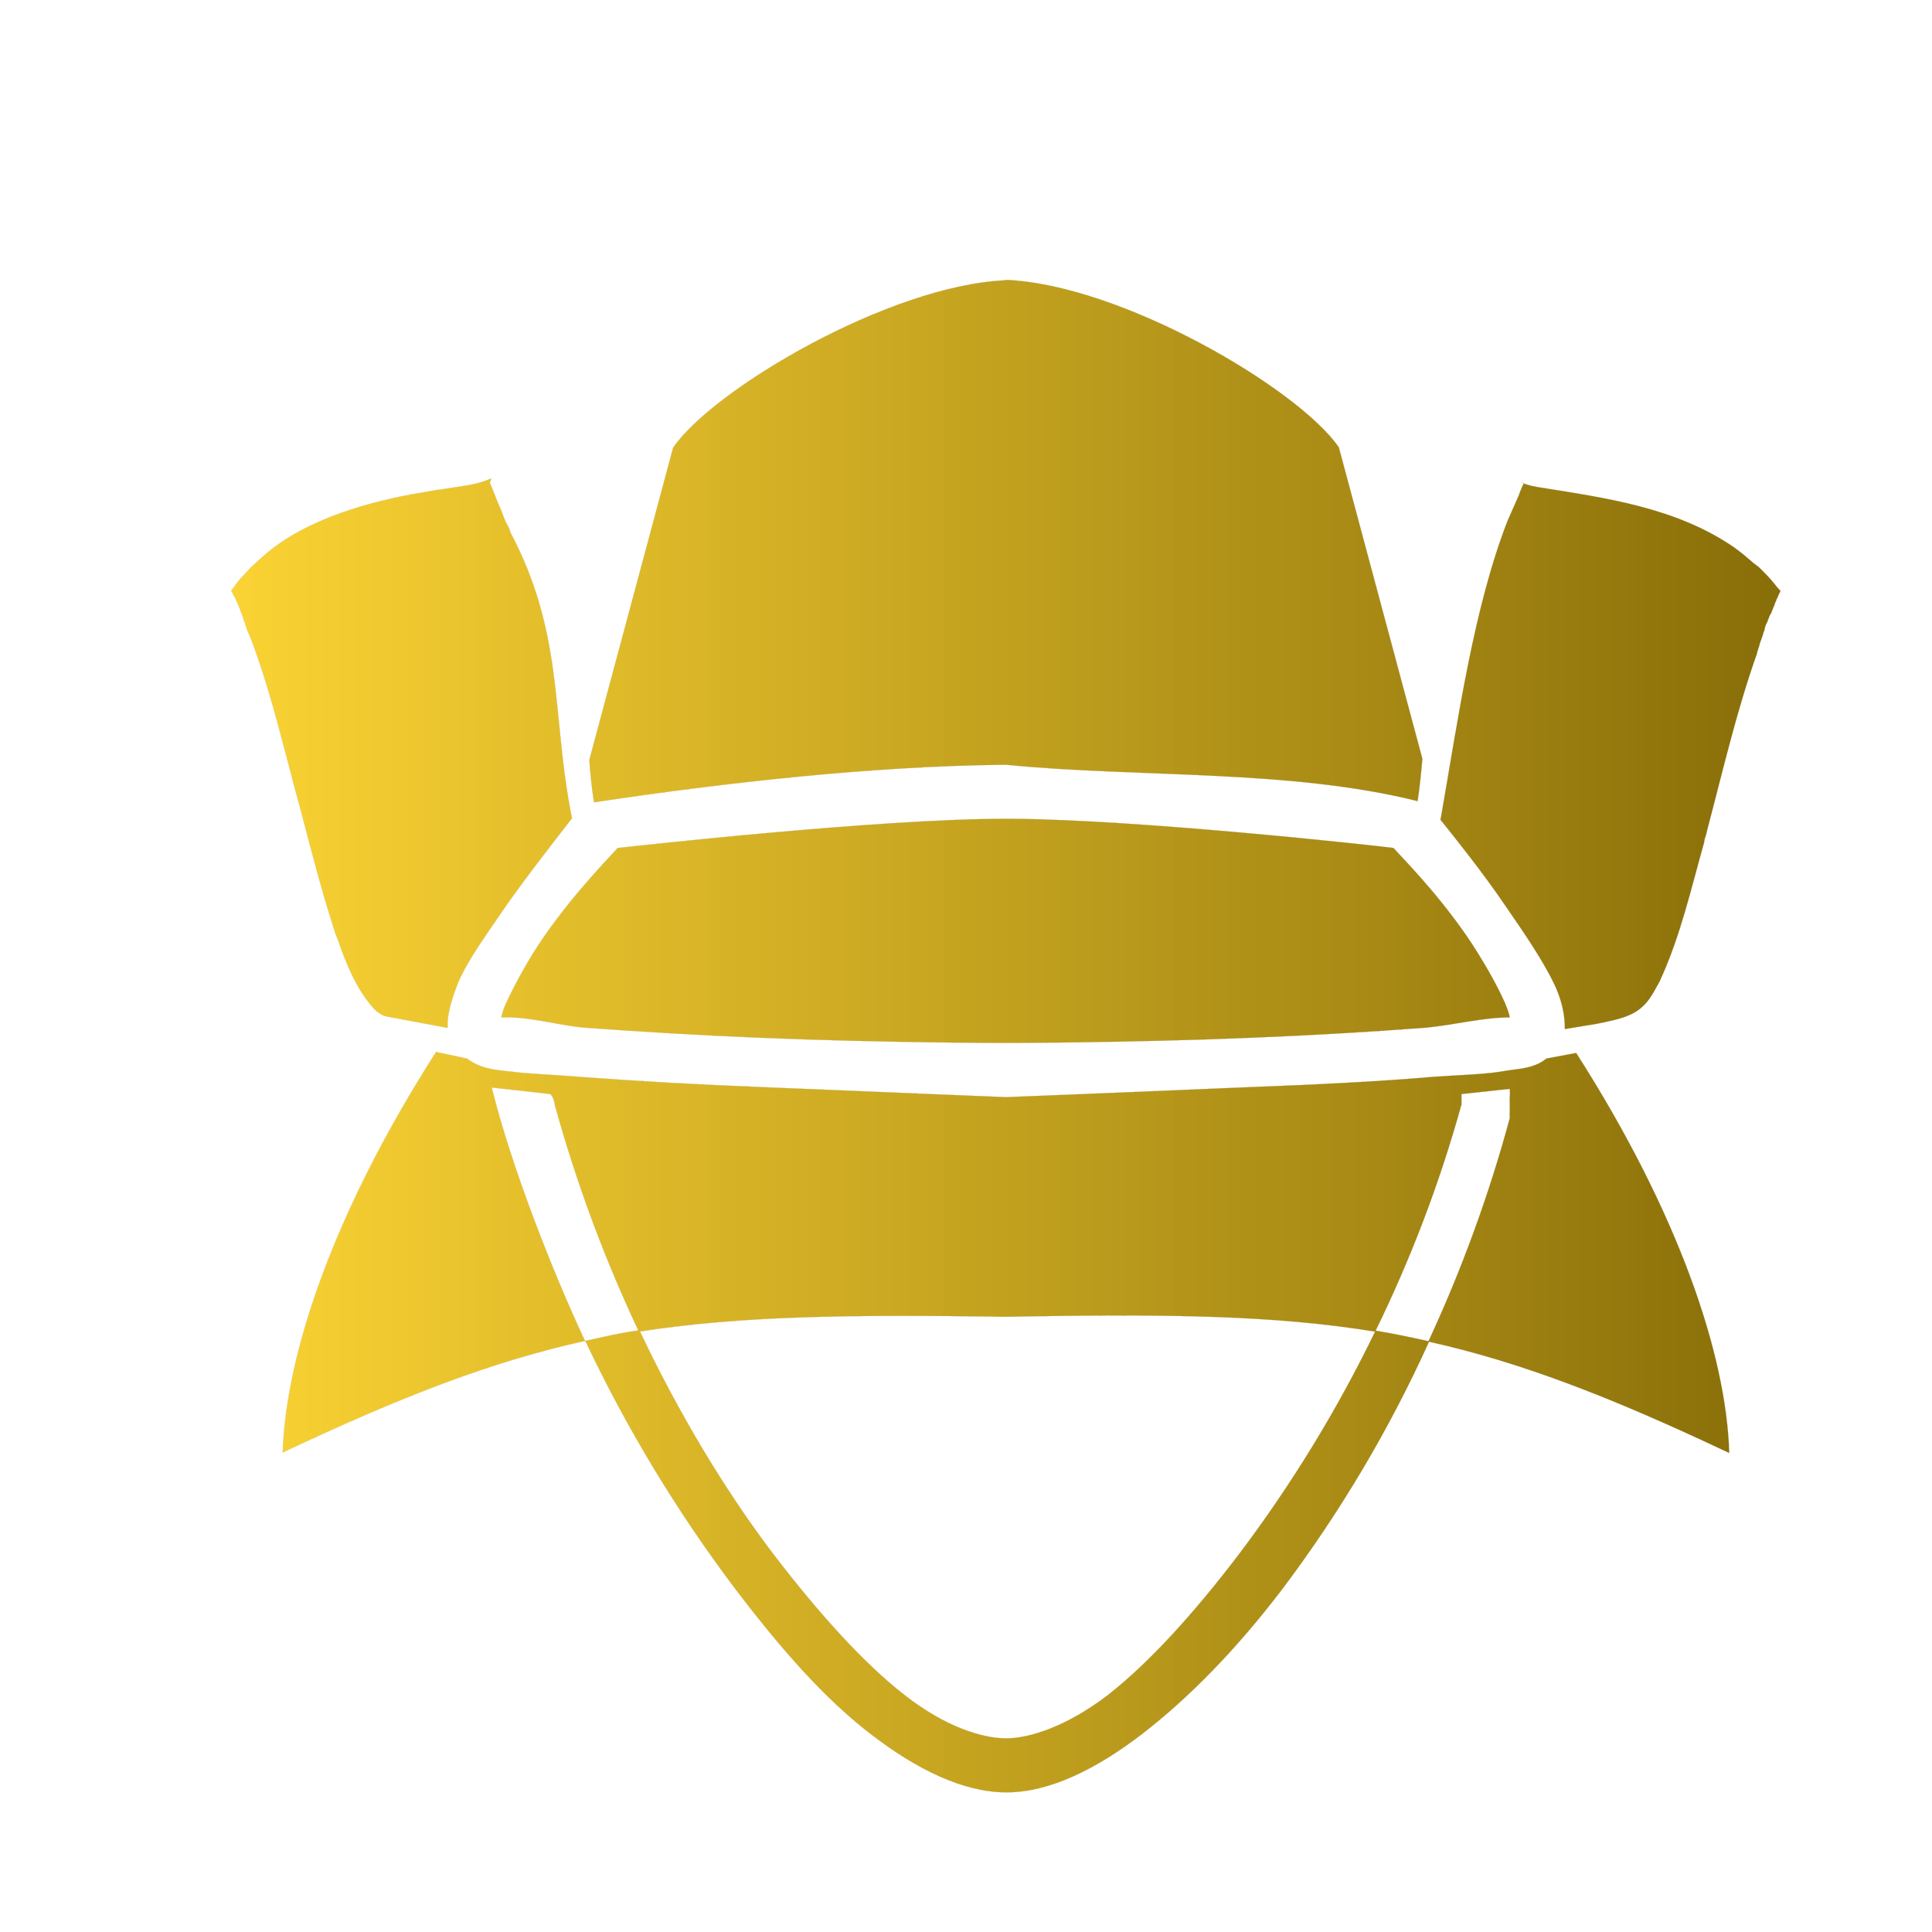
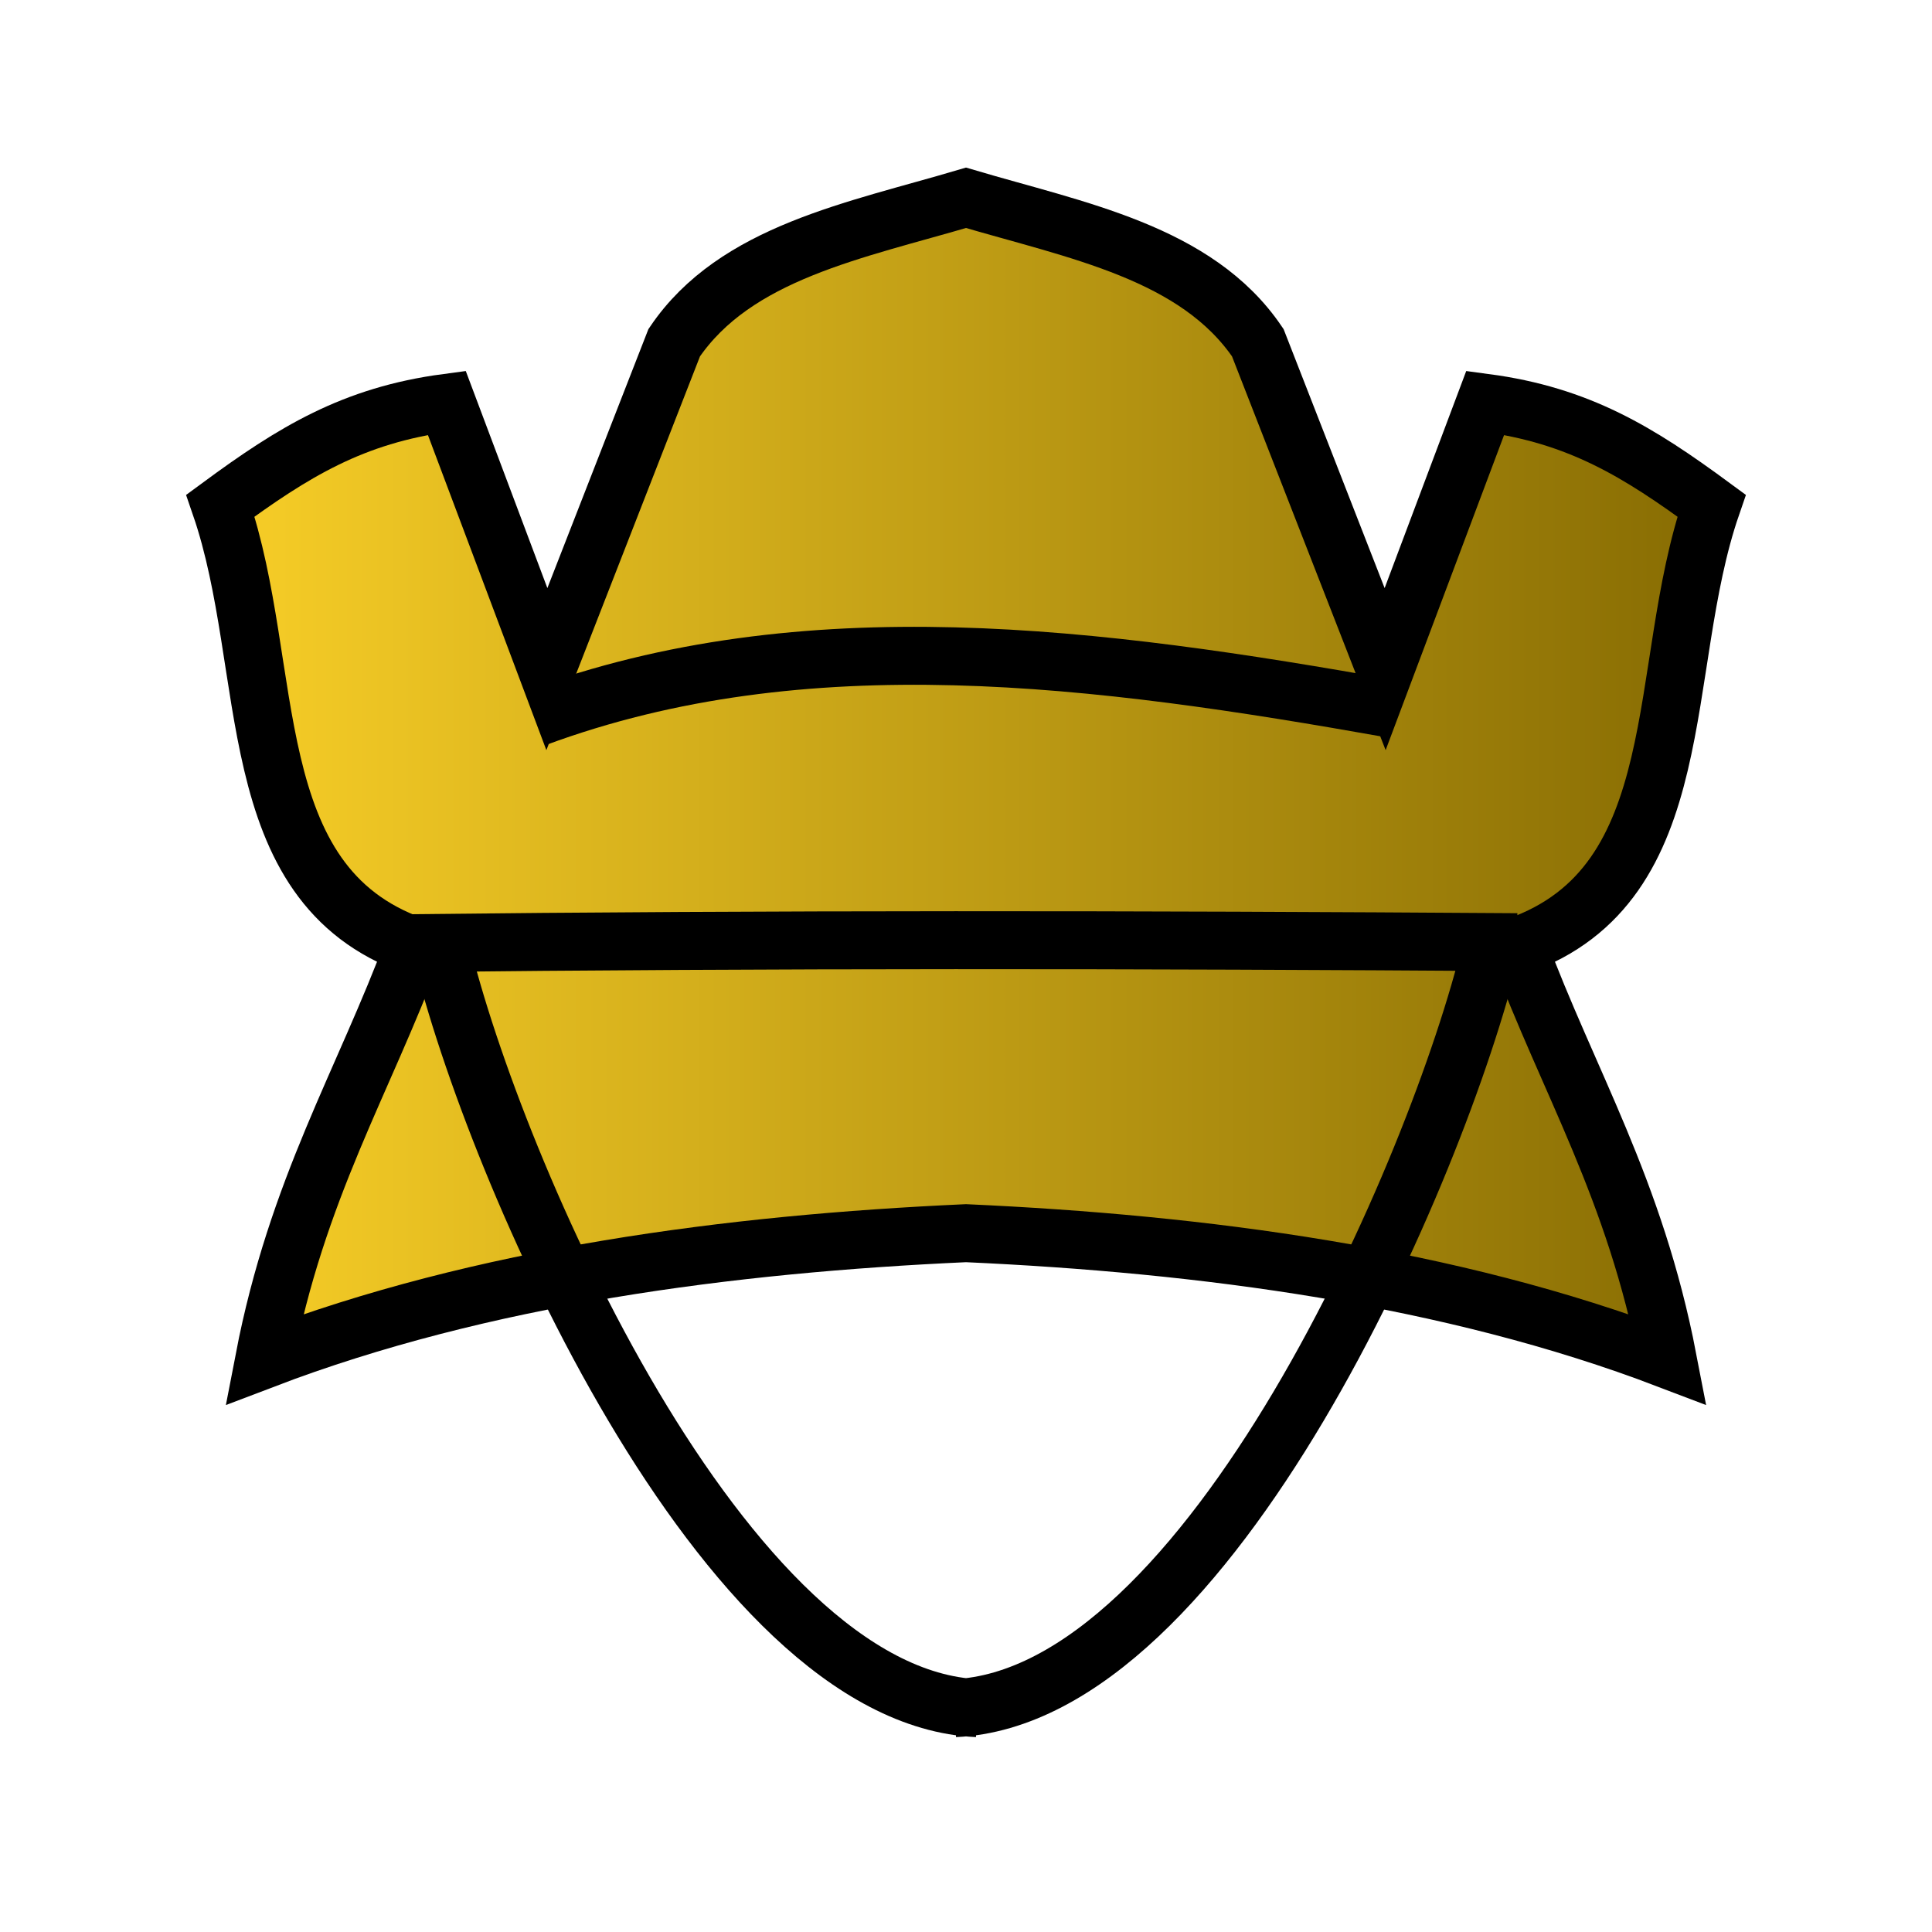
<svg xmlns="http://www.w3.org/2000/svg" xmlns:xlink="http://www.w3.org/1999/xlink" height="100mm" width="100mm" version="1.1" id="svg3" xml:space="preserve">
  <defs id="defs3">
-     <linearGradient id="linearGradient92">
-       <stop style="stop-color:#fad028;stop-opacity:0.973;" offset="0" id="stop92" />
-       <stop style="stop-color:#856a02;stop-opacity:1;" offset="1" id="stop93" />
+     <linearGradient id="linearGradient48">
+       <stop style="stop-color:#fad028;stop-opacity:1;" offset="0" id="stop49" />
+       <stop style="stop-color:#856a02;stop-opacity:1;" offset="1" id="stop48" />
    </linearGradient>
-     <linearGradient xlink:href="#linearGradient92" id="linearGradient93" x1="13.596" y1="23.709" x2="38.559" y2="23.709" gradientUnits="userSpaceOnUse" />
-     <linearGradient xlink:href="#linearGradient92" id="linearGradient24" gradientUnits="userSpaceOnUse" x1="13.596" y1="23.709" x2="38.559" y2="23.709" />
+     <linearGradient xlink:href="#linearGradient48" id="linearGradient49" x1="36.4" y1="153.825" x2="341.553" y2="153.825" gradientUnits="userSpaceOnUse" />
  </defs>
-   <g id="g50" transform="matrix(12.14159,0,0,-12.14159,-119.8677,490.5637)" style="fill:url(#linearGradient93);fill-opacity:0.973;stroke:#000000;stroke-width:0.001;stroke-dasharray:none;stroke-opacity:1">
-     <path d="m 26.077,35.894 c 1.874,-0.076 4.72,-1.757 5.367,-2.698 l 1.346,-5.018 c -0.02,-0.221 -0.041,-0.452 -0.077,-0.682 -2.075,0.518 -4.488,0.374 -6.635,0.586 -2.141,-0.02 -4.524,-0.288 -6.634,-0.605 -0.04,0.24 -0.06,0.47 -0.076,0.681 v 10e-4 l 1.35,5.031 c 0.642,0.941 3.493,2.623 5.366,2.698 z m 8.312,-3.265 v -0.004 c 0.02,-0.009 0.051,-0.017 0.077,-0.026 0.04,-0.012 0.077,-0.024 0.135,-0.034 l 0.05,-0.01 c 1.091,-0.174 2.225,-0.327 3.16,-0.97 0.019,-0.017 0.05,-0.034 0.068,-0.05 0.116,-0.085 0.212,-0.183 0.308,-0.25 l 0.02,-0.016 c 0.02,-0.016 0.03,-0.031 0.05,-0.048 a 0.48,0.48 0 0 1 0.031,-0.031 v -0.001 c 0.01,-0.011 0.02,-0.023 0.031,-0.031 a 0.399,0.399 0 0 1 0.031,-0.032 v -0.001 a 0.383,0.383 0 0 1 0.031,-0.033 c 0.02,-0.023 0.041,-0.044 0.06,-0.07 l 0.031,-0.036 c 0.02,-0.032 0.05,-0.06 0.077,-0.091 0.005,-0.006 0.01,-0.013 0.01,-0.019 -0.02,-0.031 -0.031,-0.062 -0.05,-0.106 -0.008,-0.016 -0.02,-0.032 -0.02,-0.048 v -0.001 c -0.008,-0.016 -0.02,-0.031 -0.02,-0.048 -0.008,-0.018 -0.01,-0.032 -0.02,-0.049 L 38.439,30.6 a 0.182,0.182 0 0 1 -0.01,-0.026 h -0.001 c -0.01,-0.03 -0.02,-0.06 -0.041,-0.085 l -0.006,-0.016 c -0.008,-0.018 -0.01,-0.034 -0.02,-0.05 v -0.002 c -0.008,-0.017 -0.01,-0.036 -0.02,-0.05 A 0.376,0.376 0 0 1 38.3,30.246 v -10e-4 c -0.007,-0.02 -0.02,-0.036 -0.02,-0.058 -0.007,-0.02 -0.01,-0.036 -0.02,-0.058 -0.01,-0.037 -0.032,-0.077 -0.041,-0.126 -0.01,-0.039 -0.031,-0.084 -0.04,-0.135 -0.327,-0.922 -0.548,-1.885 -0.798,-2.83 -0.01,-0.044 -0.02,-0.091 -0.04,-0.145 -0.005,-0.019 -0.01,-0.036 -0.01,-0.057 -0.211,-0.749 -0.384,-1.518 -0.71,-2.226 v -10e-4 l -0.01,-0.02 -0.004,-0.007 -0.006,-0.013 a 0.52,0.52 0 0 0 -0.032,-0.055 l -0.01,-0.02 v -0.001 a 0.638,0.638 0 0 0 -0.01,-0.017 l -0.01,-0.018 -0.006,-0.01 -0.004,-0.008 v -0.001 l -0.003,-0.004 c -0.211,-0.384 -0.461,-0.432 -0.931,-0.528 l -0.51,-0.084 c 0,0.03 0,0.062 -0.002,0.09 -0.01,0.211 -0.069,0.422 -0.163,0.624 -0.182,0.384 -0.49,0.835 -0.777,1.25 -0.384,0.567 -0.826,1.114 -1.062,1.41 l 0.002,0.01 0.005,0.025 0.003,0.01 c 0.278,1.595 0.528,3.374 1.072,4.771 0.009,0.023 0.02,0.043 0.031,0.07 l 10e-4,0.002 0.031,0.07 v 0.002 c 0.01,0.023 0.021,0.043 0.032,0.07 l 10e-4,0.002 0.031,0.071 v 0.002 l 0.032,0.072 c 0.007,0.015 0.01,0.027 0.02,0.044 0.005,0.011 0.01,0.023 0.01,0.031 0.02,0.048 0.041,0.106 0.07,0.163 z M 17.765,32.627 v -0.002 c 0.01,-0.027 0.02,-0.051 0.032,-0.077 l 0.031,-0.077 c 0.02,-0.047 0.04,-0.105 0.06,-0.153 v -10e-4 l 0.032,-0.072 v -10e-4 c 0.032,-0.063 0.05,-0.135 0.077,-0.192 l 0.01,-0.024 v -0.004 a 0.435,0.435 0 0 1 0.032,-0.062 l 10e-4,-0.003 a 0.411,0.411 0 0 1 0.032,-0.062 l 0.001,-0.004 c 0.008,-0.02 0.02,-0.043 0.02,-0.062 l 0.002,-0.004 c 0.854,-1.61 0.672,-2.902 0.965,-4.46 l 0.001,-0.008 0.005,-0.027 0.001,-0.008 a 0.66,0.66 0 0 0 0.005,-0.026 l 0.002,-0.008 0.006,-0.027 0.001,-0.007 0.006,-0.029 0.002,-0.007 c -0.23,-0.298 -0.663,-0.845 -1.064,-1.412 -0.288,-0.423 -0.614,-0.864 -0.778,-1.251 -0.076,-0.202 -0.153,-0.423 -0.163,-0.624 a 1.94,1.94 0 0 1 -0.002,-0.09 l -0.972,0.182 c -0.02,0.004 -0.04,0.011 -0.06,0.017 a 0.242,0.242 0 0 0 -0.041,0.022 l -0.03,0.019 a 0.05,0.05 0 0 0 -0.01,0.007 l -0.032,0.024 c -0.007,0.006 -0.01,0.013 -0.02,0.02 -0.007,0.005 -0.02,0.012 -0.02,0.018 l -0.01,0.01 c -0.269,0.306 -0.432,0.7 -0.566,1.087 -0.006,0.018 -0.01,0.034 -0.02,0.05 v 0.002 c -0.006,0.017 -0.01,0.033 -0.02,0.05 -0.212,0.644 -0.384,1.316 -0.557,1.975 v 0.001 c -0.25,0.903 -0.451,1.808 -0.768,2.677 -0.031,0.084 -0.06,0.163 -0.09,0.22 -0.01,0.036 -0.032,0.077 -0.041,0.125 -0.01,0.036 -0.031,0.072 -0.04,0.116 -0.01,0.036 -0.032,0.071 -0.042,0.115 -0.02,0.05 -0.05,0.115 -0.069,0.163 -0.01,0.024 -0.02,0.048 -0.04,0.072 l -0.01,0.024 -0.008,0.016 c -0.005,0.01 -0.01,0.02 -0.02,0.03 l 0.06,0.077 c 0.005,0.006 0.01,0.013 0.01,0.02 l 0.031,0.035 c 0.005,0.006 0.01,0.012 0.01,0.017 0.06,0.072 0.134,0.144 0.192,0.211 l 0.031,0.031 c 0.06,0.05 0.125,0.116 0.183,0.164 l 0.03,0.028 c 0.682,0.586 1.722,0.864 2.513,0.997 l 0.06,0.01 a 2.396,2.396 0 0 1 0.13,0.022 c 0.04,0.008 0.076,0.014 0.134,0.02 0.076,0.013 0.173,0.026 0.23,0.036 0.04,0.006 0.077,0.013 0.125,0.019 0.183,0.029 0.317,0.062 0.432,0.115 l 0.02,0.007 z m 8.408,-5.416 c 2.06,-0.013 5.864,-0.432 6.152,-0.47 0.106,-0.125 0.663,-0.672 1.173,-1.409 0.268,-0.393 0.499,-0.806 0.624,-1.091 0.05,-0.125 0.069,-0.182 0.076,-0.23 -0.423,0 -0.874,-0.116 -1.328,-0.164 A 80.8,80.8 0 0 0 30.058,23.684 C 28.038,23.6 26.074,23.6 26.074,23.6 c 0,0 -1.963,0 -3.984,0.084 a 86.214,86.214 0 0 0 -2.811,0.163 c -0.384,0.031 -0.884,0.183 -1.328,0.164 0.01,0.05 0.031,0.134 0.076,0.23 0.135,0.288 0.346,0.691 0.624,1.091 0.51,0.73 1.076,1.292 1.173,1.409 0.288,0.03 4.213,0.47 6.248,0.47 h 0.1 z m -9.278,-3.757 0.5,-0.106 c 0.21,-0.153 0.403,-0.182 0.72,-0.211 0.288,-0.039 0.672,-0.048 1.093,-0.084 a 82.208,82.208 0 0 1 2.89,-0.163 c 2.03,-0.085 3.984,-0.164 3.984,-0.164 0,0 1.953,0.077 3.984,0.164 1.014,0.038 2.058,0.09 2.89,0.163 0.422,0.03 0.806,0.038 1.093,0.084 0.268,0.05 0.528,0.038 0.739,0.211 l 0.48,0.09 c 1.633,-2.551 2.419,-4.843 2.466,-6.445 -1.928,0.912 -3.377,1.469 -4.848,1.795 a 22.484,22.484 0 0 1 1.311,3.594 v 0.084 c 0.004,0.024 0,0.183 0,0.23 0,0.06 0.01,0.085 0,0.164 L 33.42,22.776 v -0.168 a 21.175,21.175 0 0 0 -1.391,-3.66 c -1.632,0.268 -3.4,0.287 -5.948,0.24 -2.53,0.038 -4.292,0.014 -5.915,-0.24 a 22.82,22.82 0 0 0 -1.355,3.656 c -0.01,0.115 -0.069,0.173 -0.076,0.173 l -0.94,0.105 c 0.316,-1.285 0.996,-3.004 1.503,-4.083 -1.478,-0.326 -2.933,-0.883 -4.87,-1.798 0.05,1.603 0.836,3.9 2.474,6.457 z m 2.396,-4.658 c 0.288,0.062 0.576,0.134 0.884,0.173 0.643,-1.358 1.386,-2.589 2.16,-3.608 0.72,-0.94 1.446,-1.75 2.109,-2.266 0.662,-0.518 1.255,-0.7 1.641,-0.7 0.375,0 0.978,0.192 1.641,0.7 0.662,0.519 1.394,1.325 2.108,2.266 a 21.538,21.538 0 0 1 2.202,3.603 c 0.288,-0.048 0.567,-0.106 0.864,-0.173 a 21.13,21.13 0 0 0 -2.36,-3.982 c -0.748,-0.985 -1.52,-1.768 -2.265,-2.343 -0.739,-0.567 -1.49,-0.941 -2.187,-0.941 -0.69,0 -1.443,0.365 -2.187,0.94 -0.739,0.567 -1.438,1.36 -2.186,2.344 a 22.872,22.872 0 0 0 -2.41,3.986 z" style="color:#fad028;fill:url(#linearGradient24);fill-opacity:0.973;stroke:#000000;stroke-width:0.001;stroke-dasharray:none;stroke-opacity:1;paint-order:stroke fill markers" id="path2-8" />
+   <g id="g53">
+     <g id="g52">
+       <g id="g51">
+         <path style="fill:url(#linearGradient49);stroke:#000000;stroke-width:11.339;stroke-dasharray:none;stroke-opacity:1" d="m 188.976,38.694 c -21.632,6.408 -45.115,10.655 -57.084,28.354 L 106.982,130.897 87.399,78.799 c -18.37,2.449 -29.998,9.62 -44.281,20.122 11.011,31.966 3.485,73.965 37.902,86.134 -9.92,26.688 -22.893,47.433 -29.339,80.887 42.717,-16.294 91.007,-22.603 137.294,-24.697 46.287,2.093 94.578,8.403 137.294,24.697 -6.446,-33.454 -19.418,-54.199 -29.339,-80.887 34.417,-12.169 26.891,-54.168 37.902,-86.134 C 320.552,88.419 308.924,81.248 290.554,78.799 L 270.971,130.897 246.061,67.048 C 234.091,49.349 210.609,45.102 188.976,38.694 Z" id="path47" />
+         <path style="fill:none;fill-opacity:0.973;stroke:#000000;stroke-width:11.339;stroke-dasharray:none;stroke-opacity:1" d="M 86.29,185.692 C 96.567,228.316 141.344,331.955 191.18,334.161 M 291.662,185.692 c -10.277,42.623 -55.053,146.263 -104.889,148.469" id="path49" />
+       </g>
+       <path style="fill:none;fill-opacity:0.973;stroke:#000000;stroke-width:11.339;stroke-dasharray:none;stroke-opacity:1" d="m 79.687,184.52 c 70.375,-0.807 143.199,-0.707 217.117,-0.202" id="path51" />
+     </g>
+     <path style="fill:none;fill-opacity:0.973;stroke:#000000;stroke-width:11.339;stroke-dasharray:none;stroke-opacity:1" d="m 104.834,140.421 c 52.691,-19.495 109.837,-11.992 167.434,-1.748" id="path52" />
  </g>
</svg>
